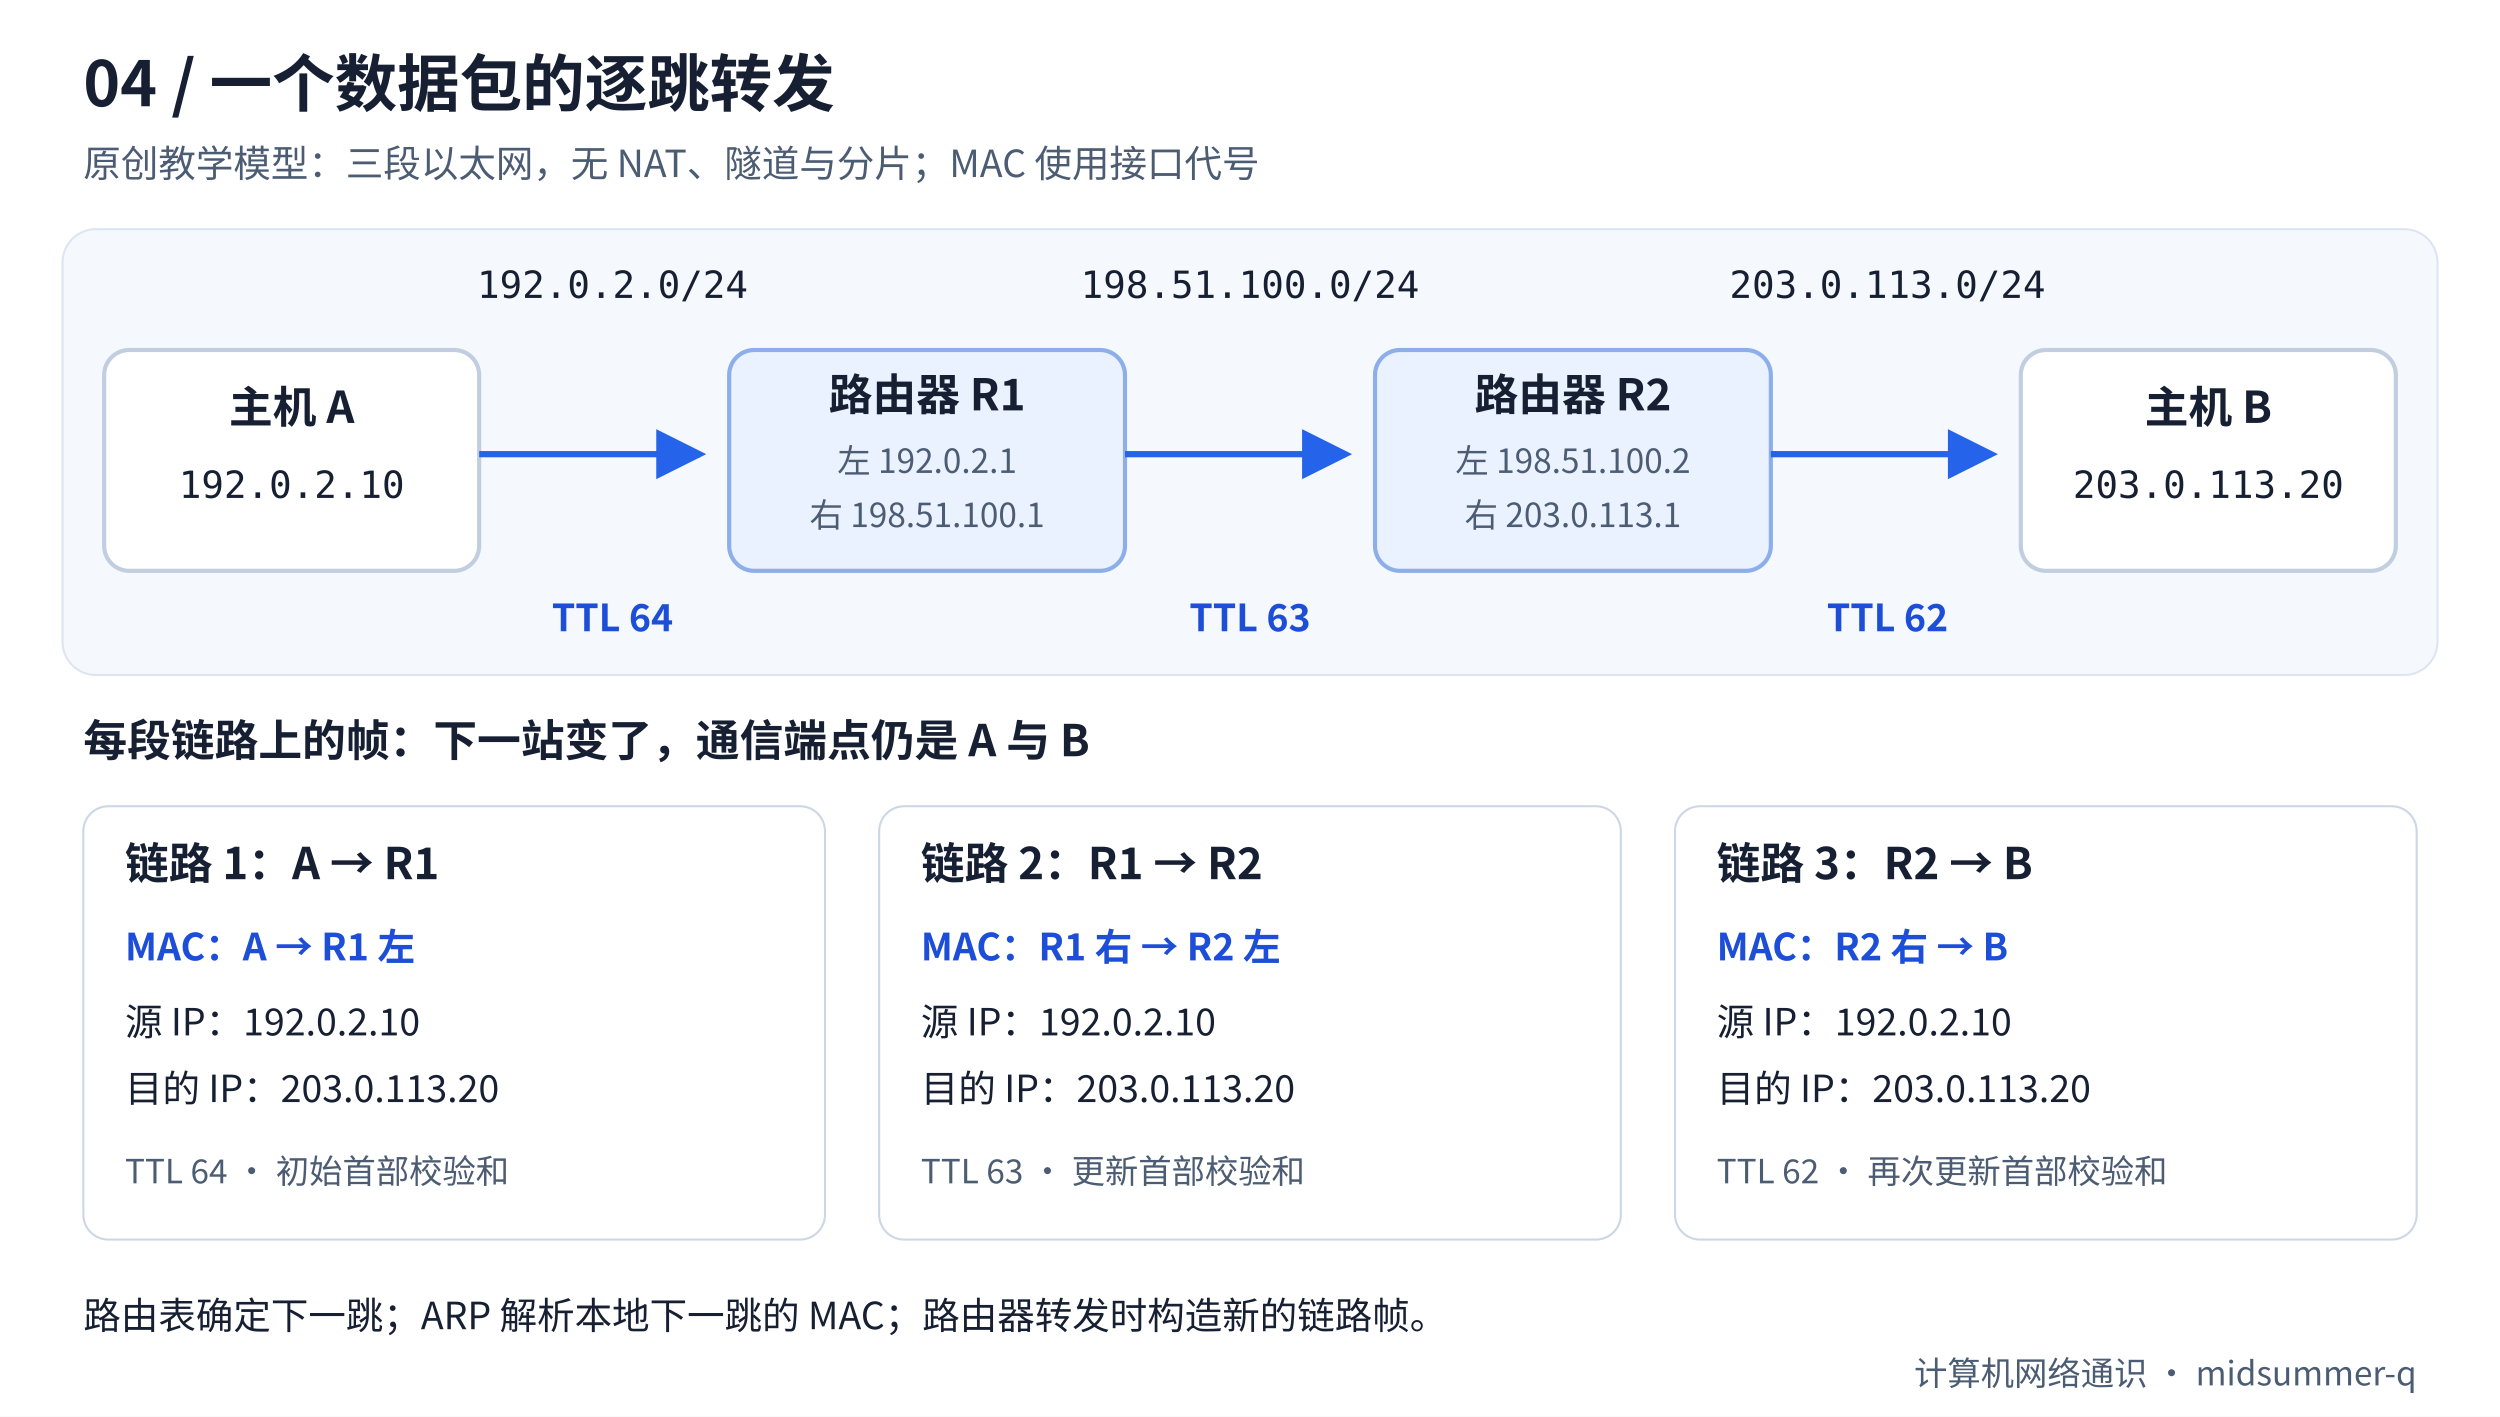
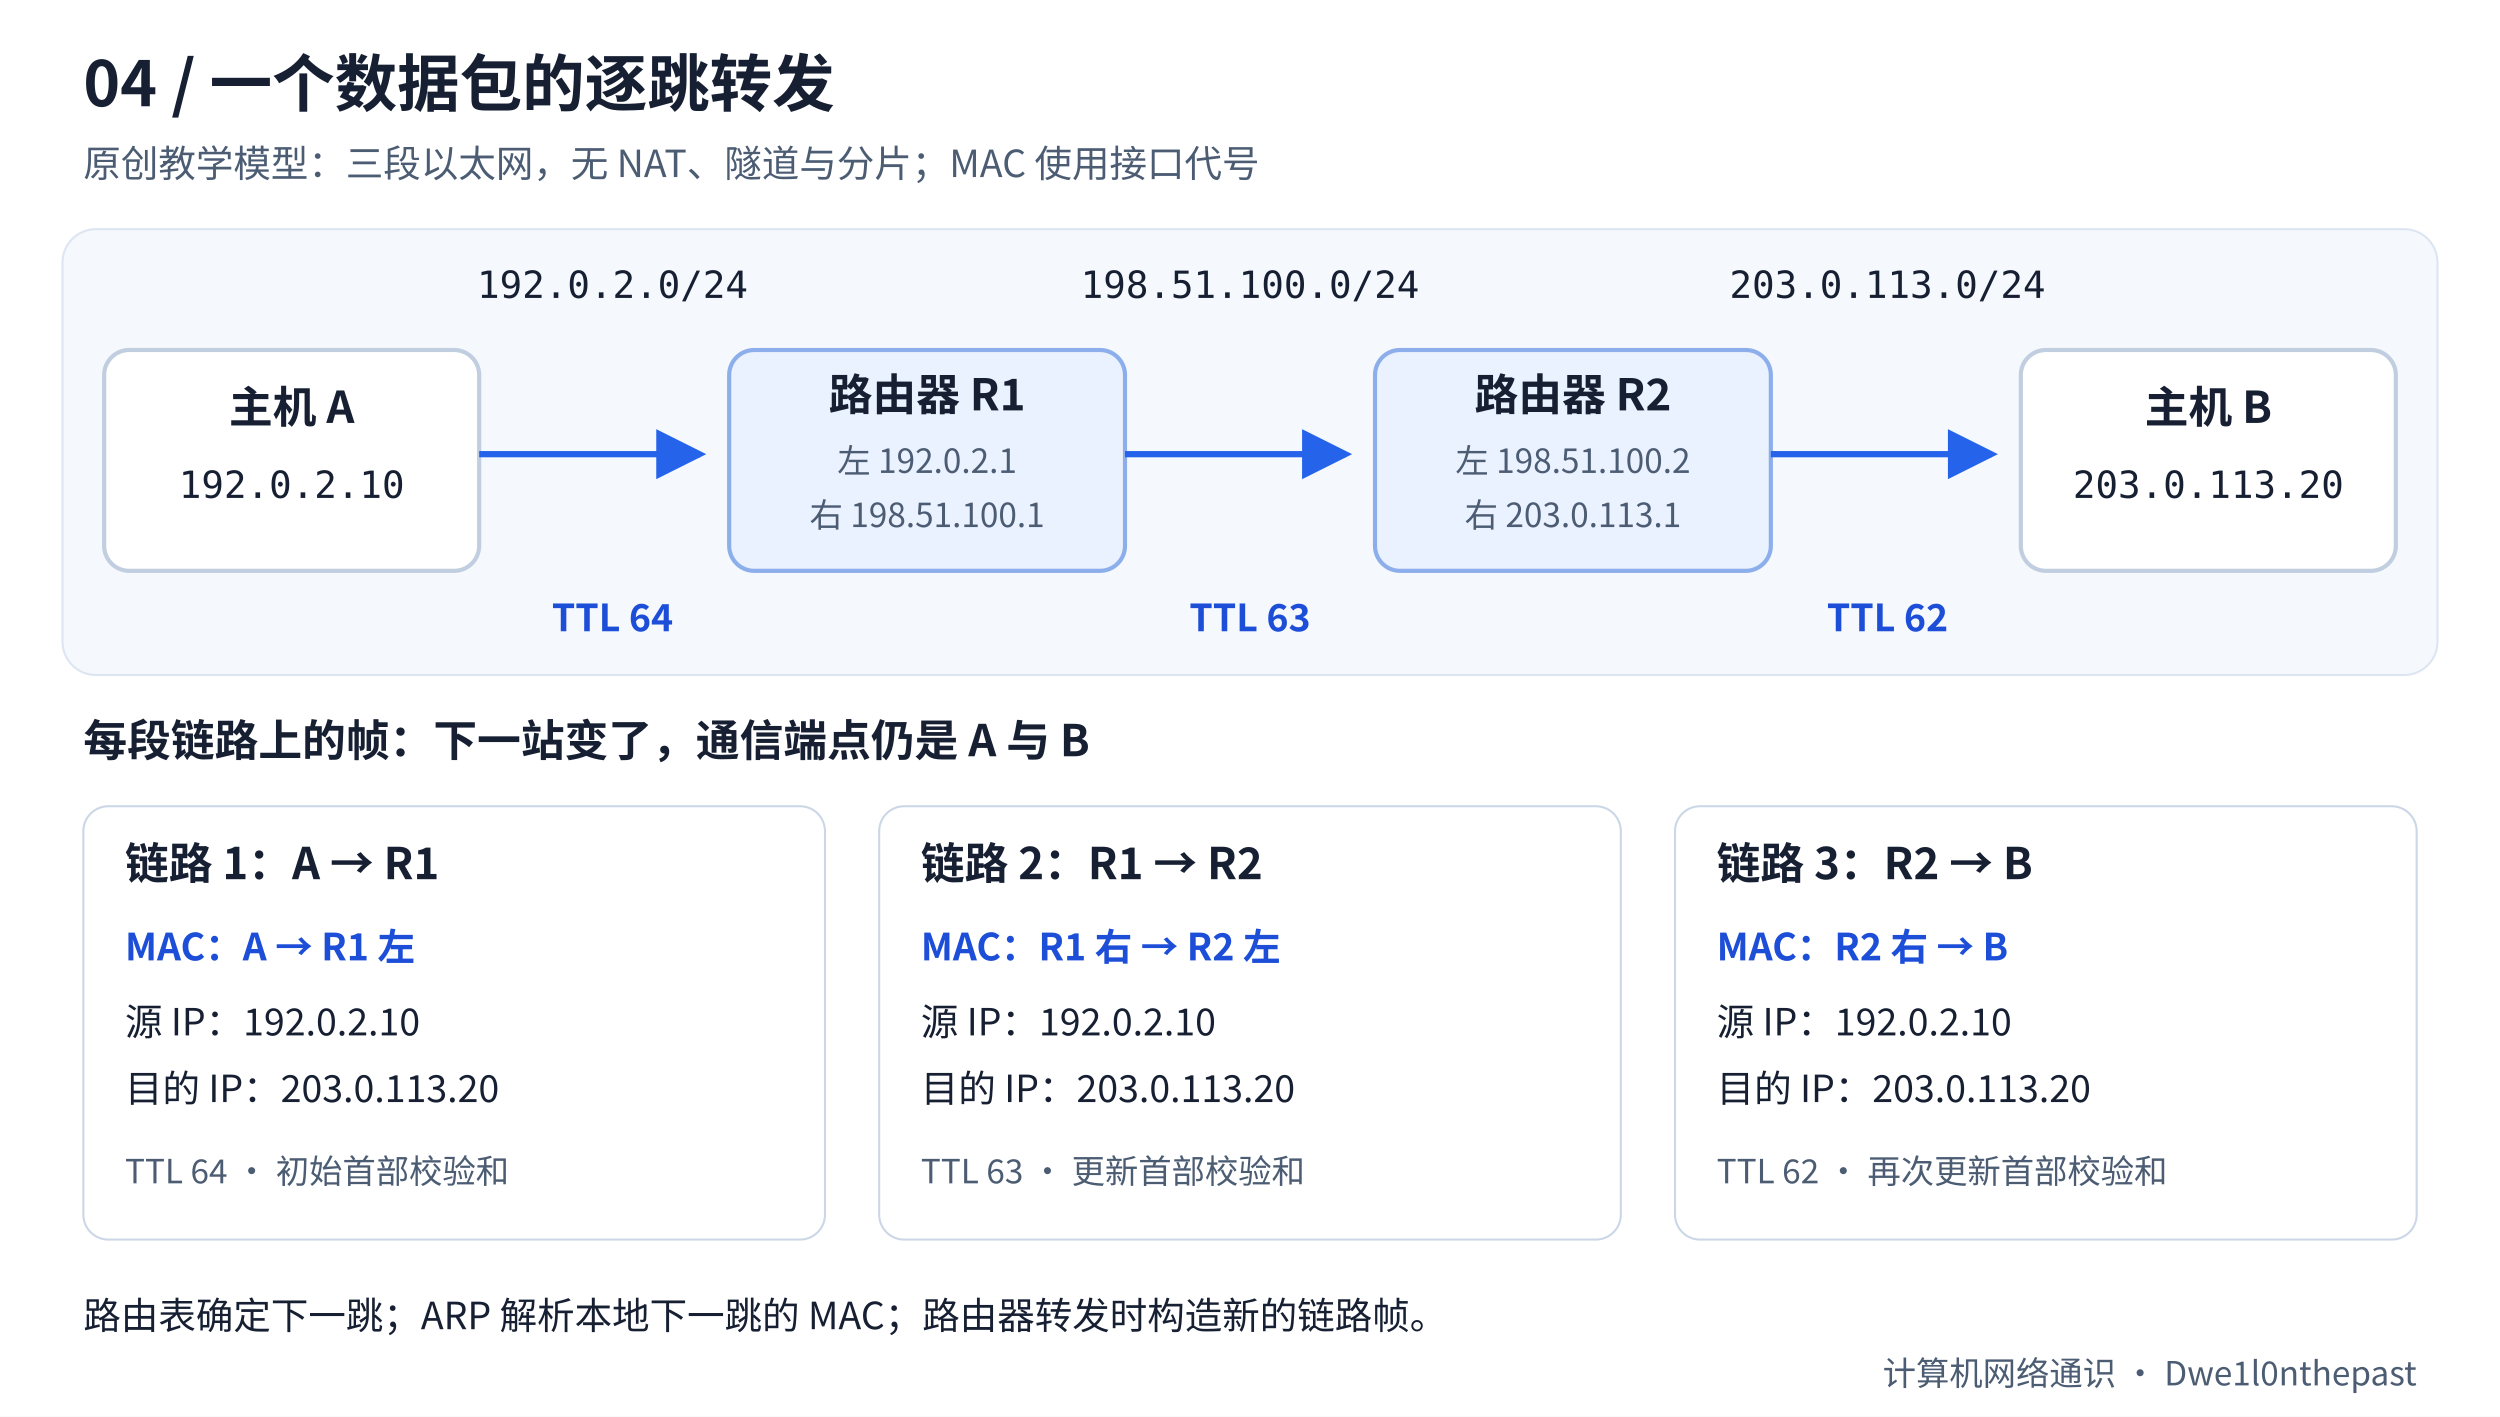
<svg xmlns="http://www.w3.org/2000/svg" width="1200" height="680" viewBox="0 0 1200 680" role="img" aria-labelledby="title desc">
  <defs>
    <marker id="arrow" markerWidth="8" markerHeight="8" refX="7" refY="4" orient="auto">
      <path d="M0 0 L8 4 L0 8 Z" fill="#2563eb" />
    </marker>
    <style>
      text {
        font-family:
          "Microsoft YaHei", "Noto Sans CJK SC", "PingFang SC", sans-serif;
        fill: #172033;
      }
      .title {
        font-size: 30px;
        font-weight: 700;
      }
      .subtitle {
        font-size: 18px;
        fill: #4b5c73;
      }
      .label {
        font-size: 21px;
        font-weight: 700;
      }
      .body {
        font-size: 18px;
      }
      .small {
        font-size: 16px;
        fill: #4b5c73;
      }
      .mono {
        font-family: Consolas, monospace;
        font-size: 18px;
      }
      .accent {
        fill: #1d4ed8;
        font-weight: 700;
      }
    </style>
  </defs>
  <rect width="1200" height="680" fill="#ffffff" />
  <text x="40" y="51" class="title">04 / 一个数据包的逐跳转发</text>
  <text x="40" y="85" class="subtitle">
    原创教学模型：三段以太网，无 NAT、隧道与分片；MAC 使用接口代号
  </text>
  <rect x="30" y="110" width="1140" height="214" rx="16" fill="#f5f8fd" stroke="#dce5f1" />
  <g text-anchor="middle">
    <text x="294" y="143" class="mono">192.0.2.0/24</text>
    <text x="600" y="143" class="mono">198.51.100.0/24</text>
    <text x="906" y="143" class="mono">203.0.113.0/24</text>
    <rect x="50" y="168" width="180" height="106" rx="12" fill="#ffffff" stroke="#c0cee0" stroke-width="2" />
    <text x="140" y="203" class="label">主机 A</text>
    <text x="140" y="239" class="mono">192.0.2.10</text>
    <rect x="350" y="168" width="190" height="106" rx="12" fill="#eaf1ff" stroke="#8caeeb" stroke-width="2" />
    <text x="445" y="197" class="label">路由器 R1</text>
    <text x="445" y="227" class="small">左 192.0.2.1</text>
    <text x="445" y="253" class="small">右 198.51.100.1</text>
    <rect x="660" y="168" width="190" height="106" rx="12" fill="#eaf1ff" stroke="#8caeeb" stroke-width="2" />
    <text x="755" y="197" class="label">路由器 R2</text>
    <text x="755" y="227" class="small">左 198.51.100.2</text>
    <text x="755" y="253" class="small">右 203.0.113.1</text>
    <rect x="970" y="168" width="180" height="106" rx="12" fill="#ffffff" stroke="#c0cee0" stroke-width="2" />
    <text x="1060" y="203" class="label">主机 B</text>
    <text x="1060" y="239" class="mono">203.0.113.20</text>
    <path d="M230 218 H336" stroke="#2563eb" stroke-width="3" marker-end="url(#arrow)" fill="none" />
    <path d="M540 218 H646" stroke="#2563eb" stroke-width="3" marker-end="url(#arrow)" fill="none" />
    <path d="M850 218 H956" stroke="#2563eb" stroke-width="3" marker-end="url(#arrow)" fill="none" />
    <text x="294" y="303" class="body accent">TTL 64</text>
    <text x="600" y="303" class="body accent">TTL 63</text>
    <text x="906" y="303" class="body accent">TTL 62</text>
  </g>
  <text x="40" y="363" class="label">
    每段链路上的帧：下一站变了，通信端点仍是 A 与 B
  </text>
  <g>
    <rect x="40" y="387" width="356" height="208" rx="12" fill="#ffffff" stroke="#cbd7e6" />
    <rect x="422" y="387" width="356" height="208" rx="12" fill="#ffffff" stroke="#cbd7e6" />
    <rect x="804" y="387" width="356" height="208" rx="12" fill="#ffffff" stroke="#cbd7e6" />
    <text x="60" y="422" class="label">链路 1：A → R1</text>
    <text x="60" y="461" class="body accent">MAC：A → R1 左</text>
    <text x="60" y="497" class="body">源 IP：192.0.2.10</text>
    <text x="60" y="529" class="body">目的 IP：203.0.113.20</text>
    <text x="60" y="568" class="small">TTL 64 · 初始首部校验和</text>
    <text x="442" y="422" class="label">链路 2：R1 → R2</text>
    <text x="442" y="461" class="body accent">MAC：R1 右 → R2 左</text>
    <text x="442" y="497" class="body">源 IP：192.0.2.10</text>
    <text x="442" y="529" class="body">目的 IP：203.0.113.20</text>
    <text x="442" y="568" class="small">TTL 63 · 更新首部校验和</text>
    <text x="824" y="422" class="label">链路 3：R2 → B</text>
    <text x="824" y="461" class="body accent">MAC：R2 右 → B</text>
    <text x="824" y="497" class="body">源 IP：192.0.2.10</text>
    <text x="824" y="529" class="body">目的 IP：203.0.113.20</text>
    <text x="824" y="568" class="small">TTL 62 · 再次更新首部校验和</text>
  </g>
  <text x="40" y="638" class="body">
    路由表确定下一跳；ARP 解析本地下一跳的 MAC；路由器转发时构造新的链路帧。
  </text>
  <text x="1160" y="665" text-anchor="end" class="small">
-     计算机网络通识 · midsummer-q
+     计算机网络通识 · Dwe1l0nthepast
  </text>
</svg>
